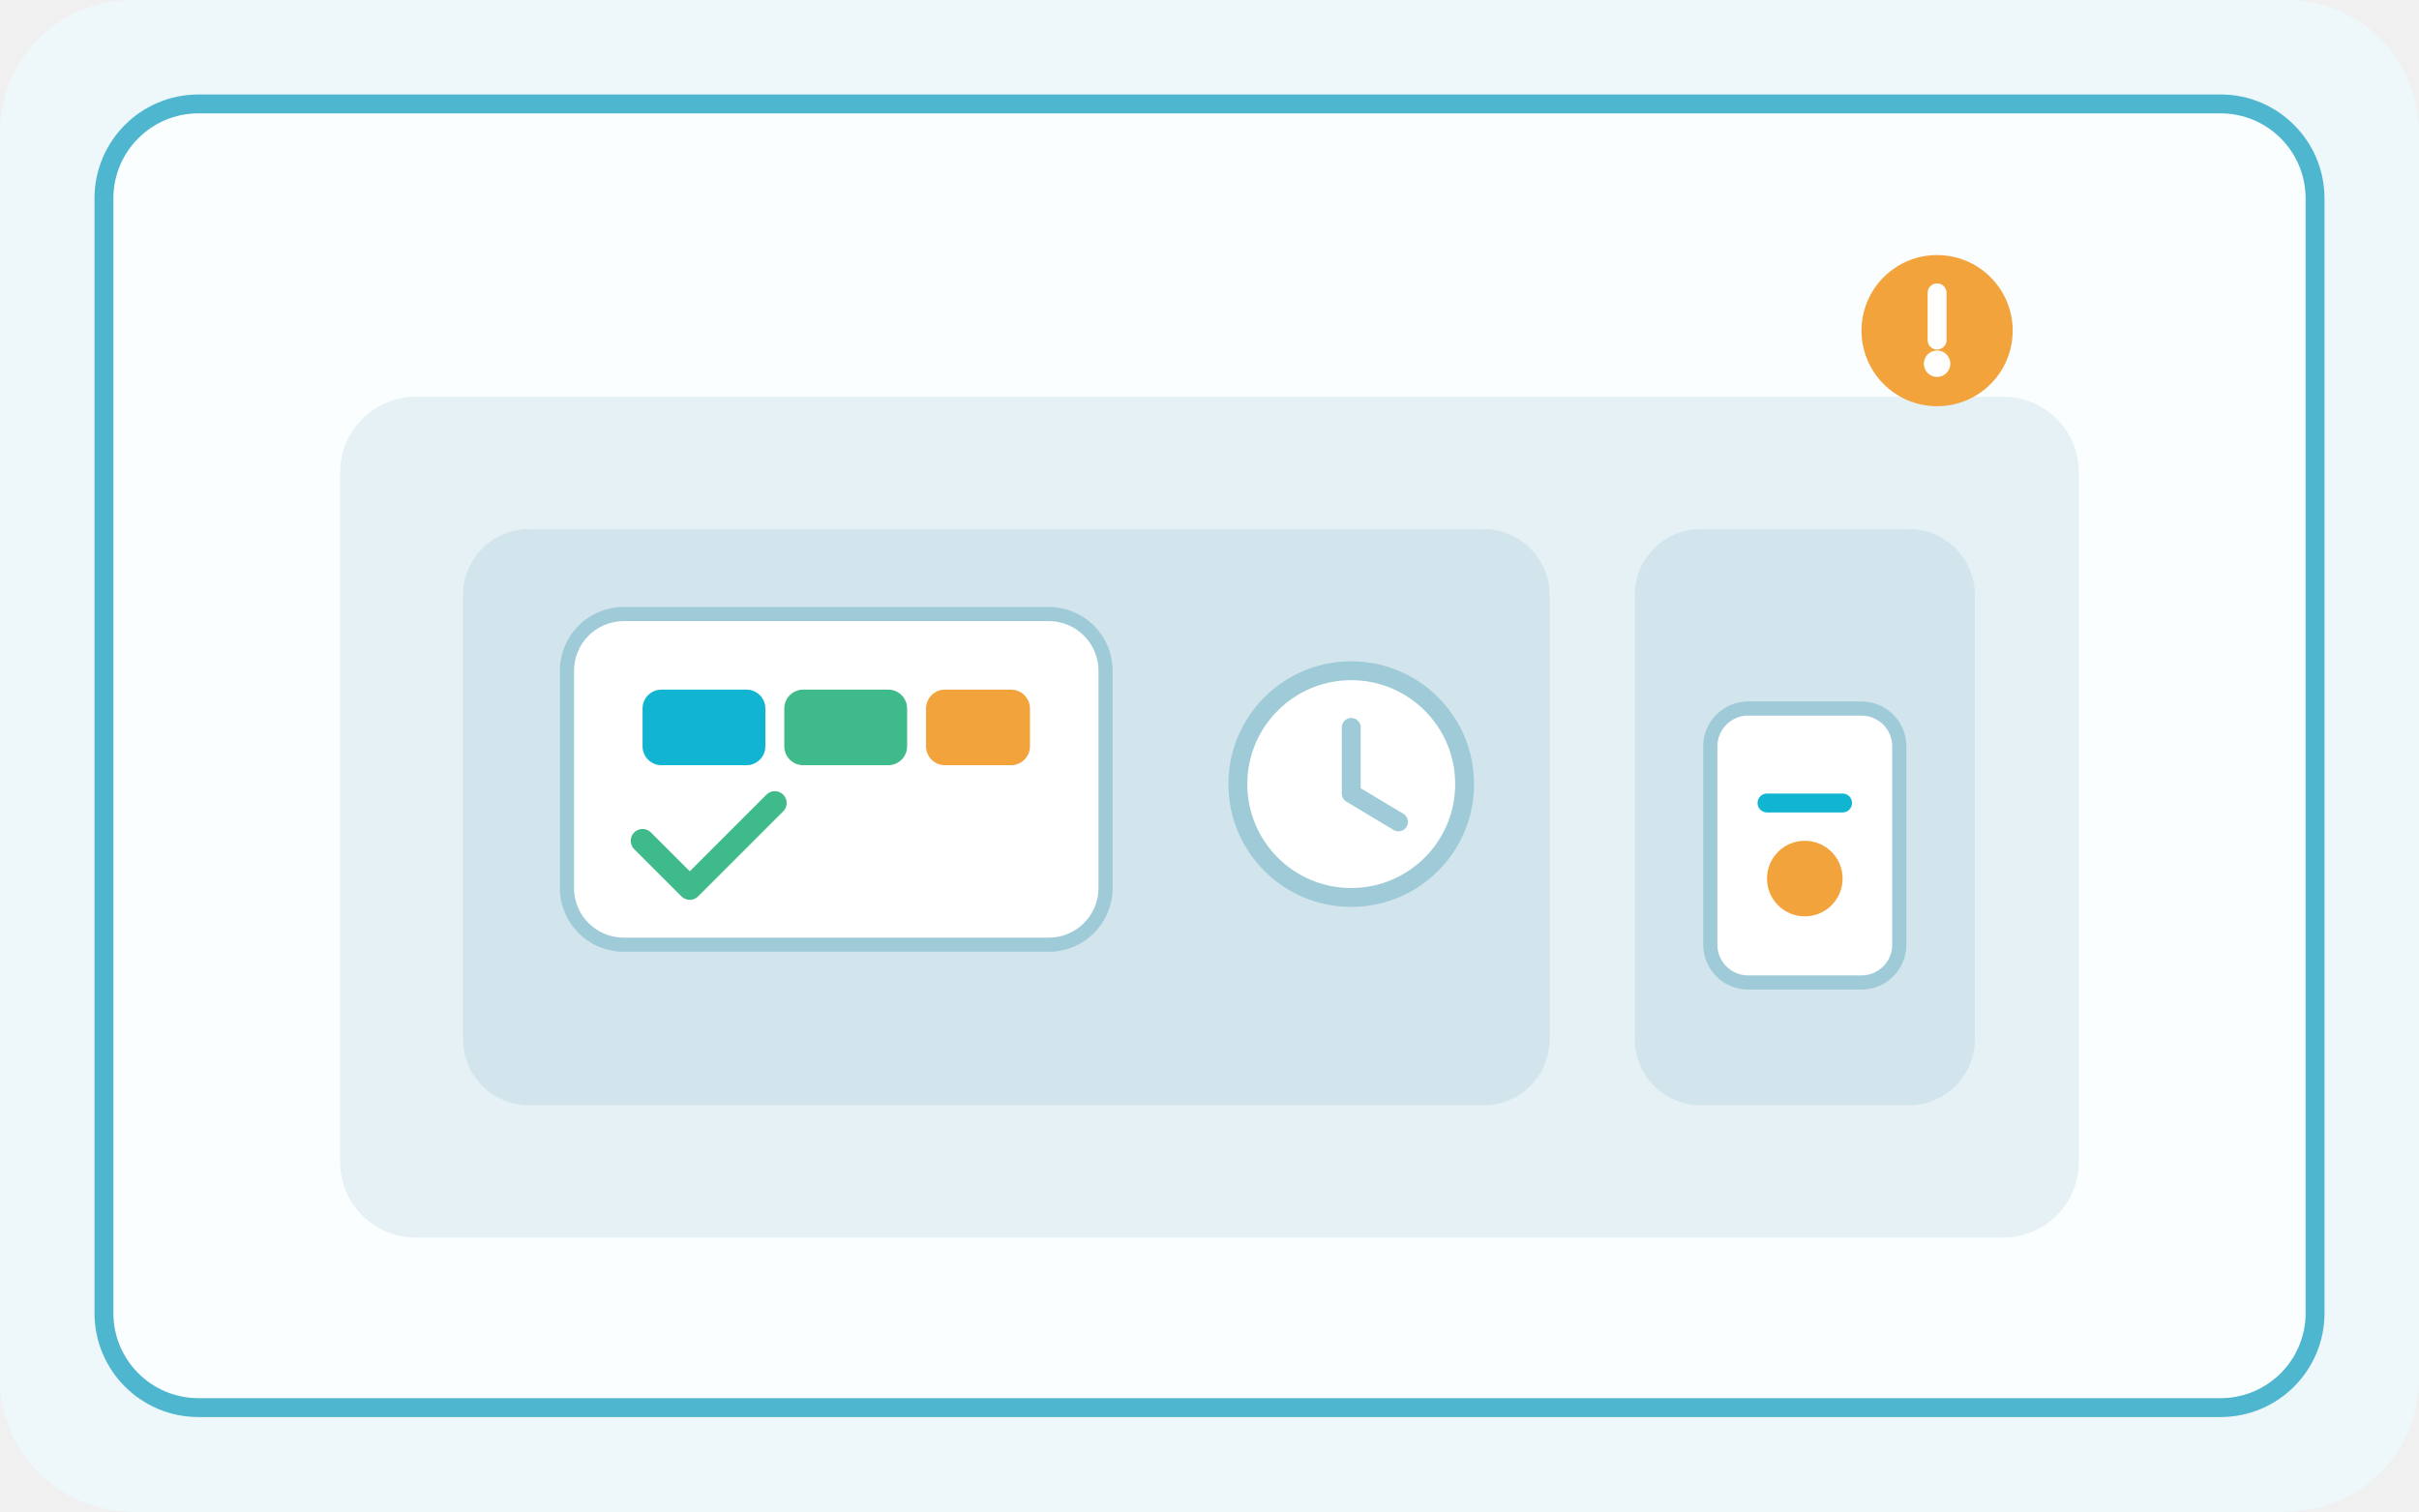
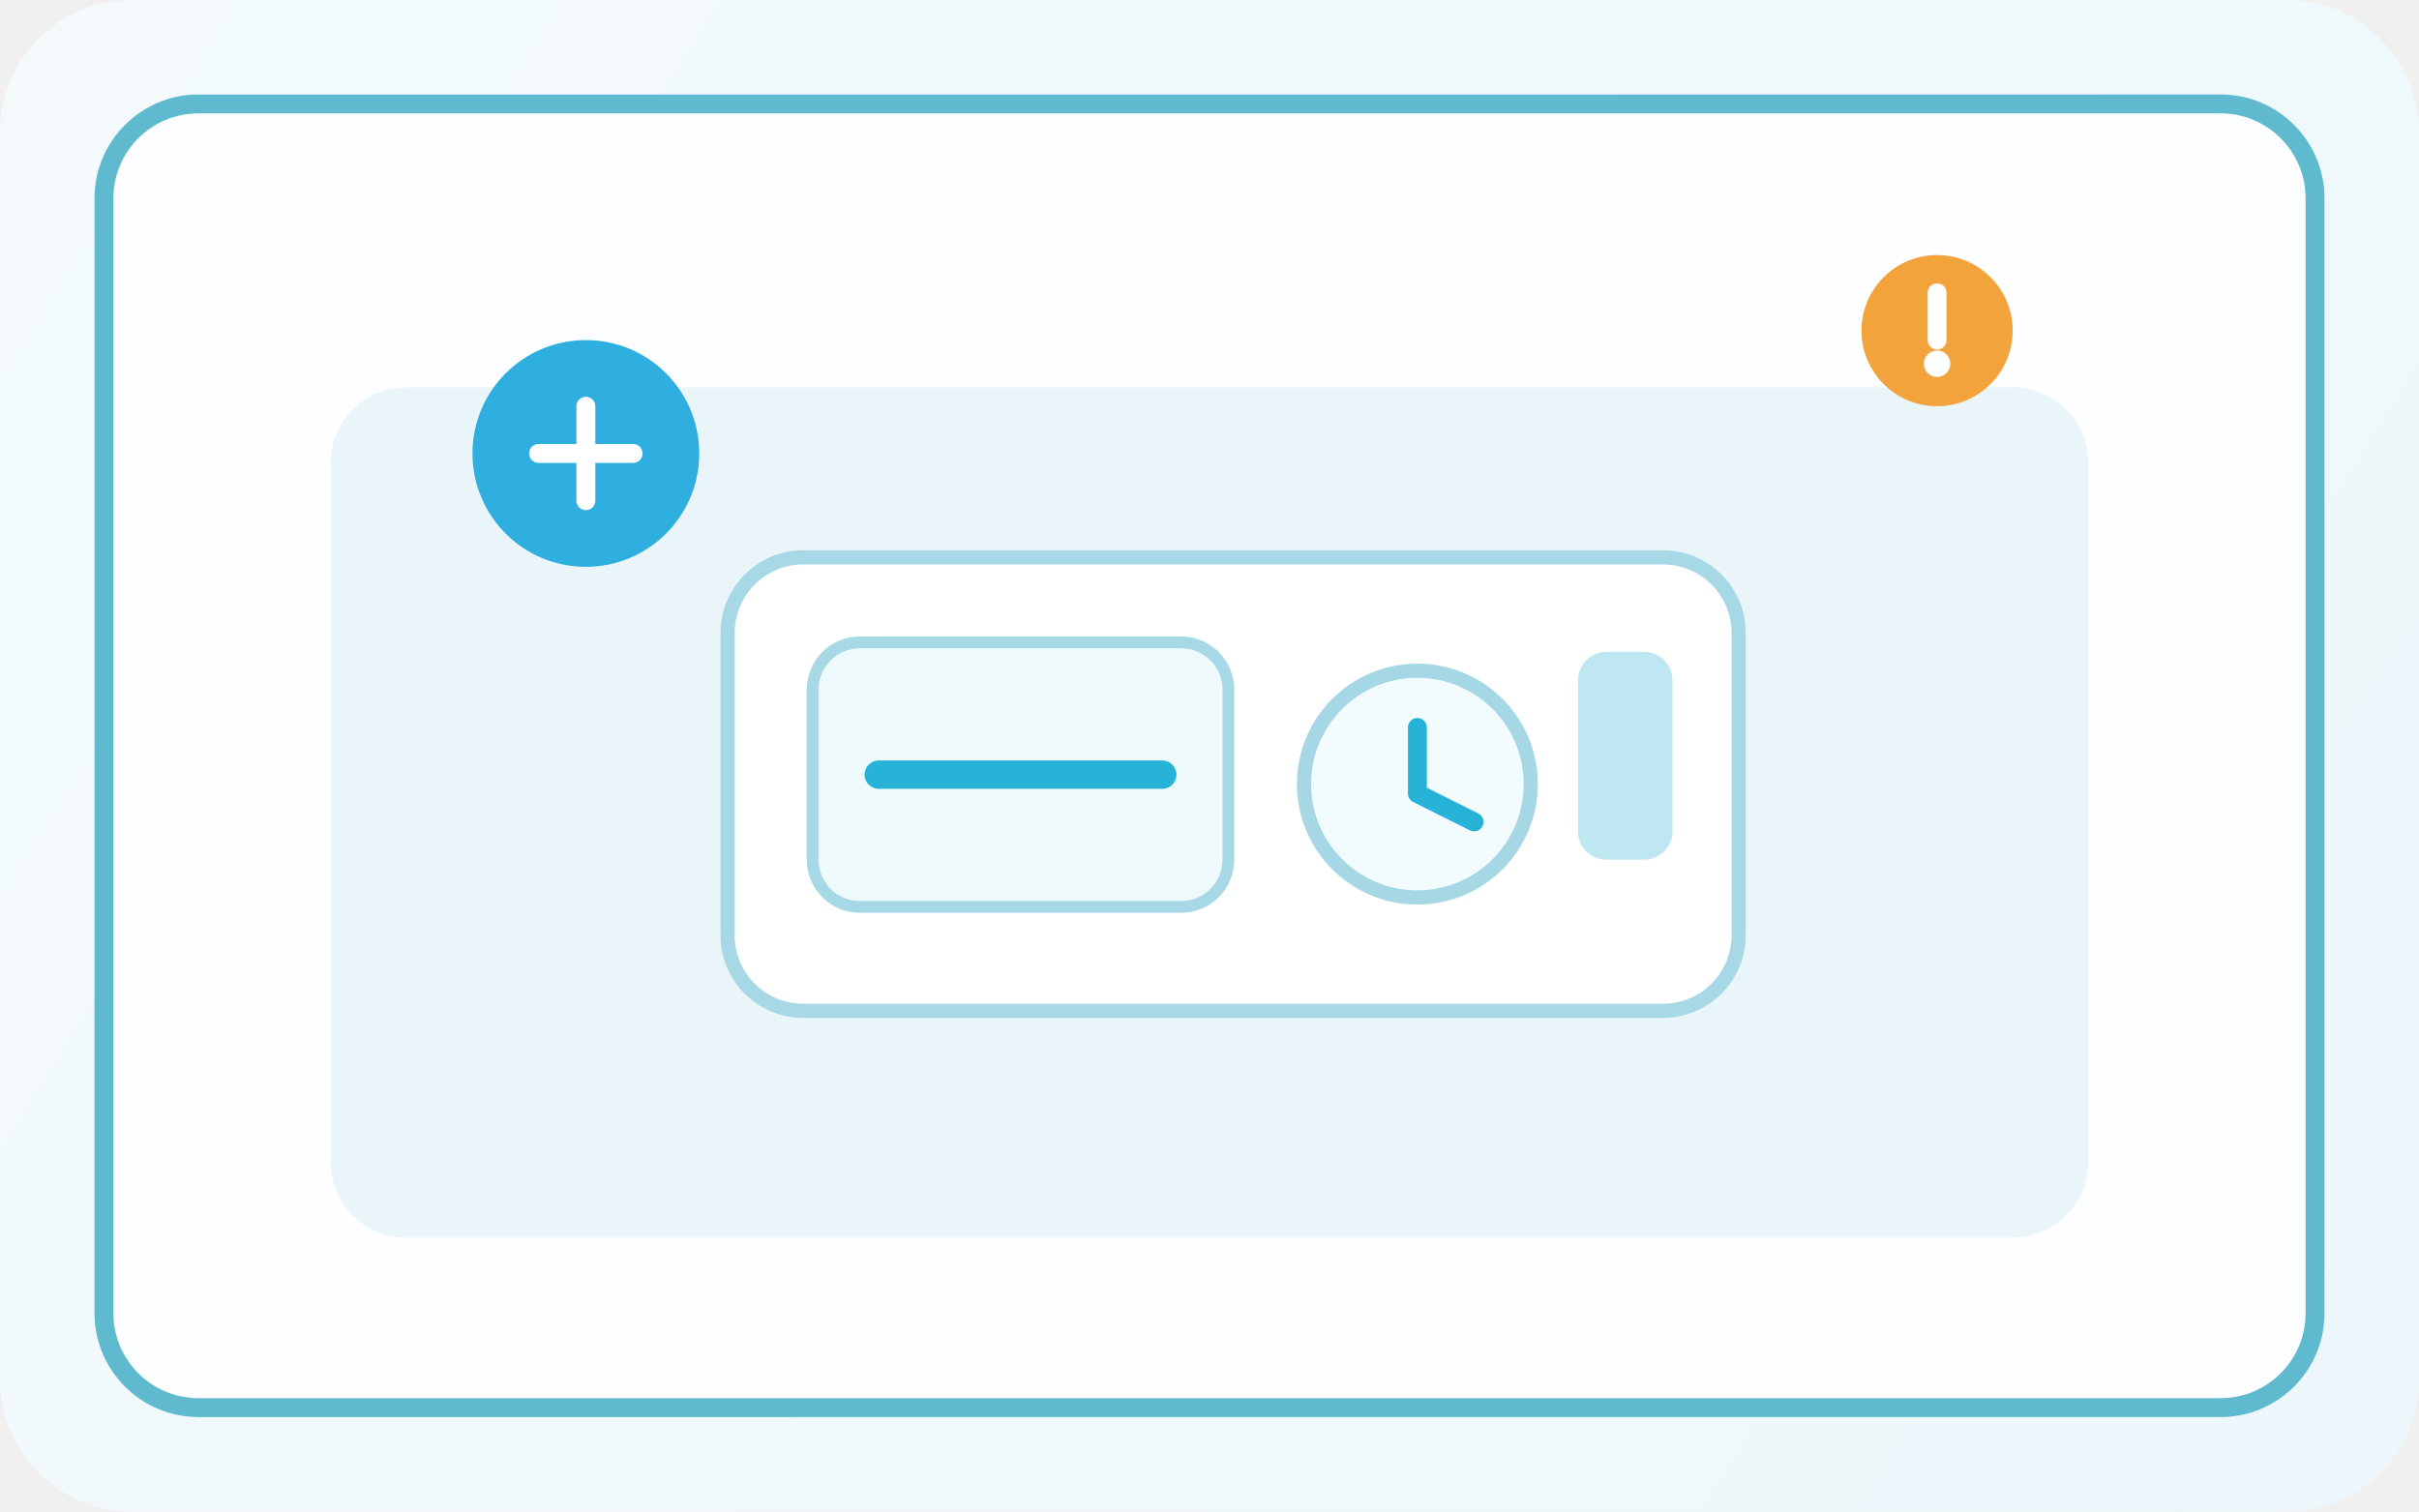
<svg xmlns="http://www.w3.org/2000/svg" width="512" height="320" viewBox="0 0 512 320" fill="none">
-   <rect width="512" height="320" rx="28" fill="#EEF8FB" />
-   <rect x="22" y="22" width="468" height="276" rx="20" fill="#FAFEFF" stroke="#4FB6CF" stroke-width="4" />
-   <rect x="72" y="84" width="368" height="178" rx="16" fill="#E5F1F5" />
-   <rect x="98" y="112" width="230" height="122" rx="14" fill="#D3E5EC" />
-   <rect x="346" y="112" width="72" height="122" rx="14" fill="#D3E5EC" />
-   <rect x="120" y="130" width="114" height="70" rx="12" fill="#FFFFFF" stroke="#9FCBD8" stroke-width="3" />
-   <rect x="136" y="146" width="26" height="16" rx="4" fill="#11B5D2" />
-   <rect x="166" y="146" width="26" height="16" rx="4" fill="#3FBA8A" />
-   <rect x="196" y="146" width="22" height="16" rx="4" fill="#F2A33C" />
-   <path d="M136 178L146 188L164 170" stroke="#3FBA8A" stroke-width="5" stroke-linecap="round" stroke-linejoin="round" />
-   <circle cx="286" cy="166" r="24" fill="#FFFFFF" stroke="#9FCBD8" stroke-width="4" />
-   <path d="M286 154V168L296 174" stroke="#9FCBD8" stroke-width="4" stroke-linecap="round" stroke-linejoin="round" />
-   <rect x="362" y="150" width="40" height="58" rx="8" fill="#FFFFFF" stroke="#9FCBD8" stroke-width="3" />
-   <path d="M374 170H390" stroke="#11B5D2" stroke-width="4" stroke-linecap="round" />
-   <circle cx="382" cy="186" r="8" fill="#F2A33C" />
+   <defs>
+     <linearGradient id="page" x1="0" y1="0" x2="512" y2="320" gradientUnits="userSpaceOnUse">
+       <stop offset="0" stop-color="#F4FAFC" />
+       <stop offset="1" stop-color="#EDF7FB" />
+     </linearGradient>
+   </defs>
+   <rect width="512" height="320" rx="28" fill="url(#page)" />
+   <rect x="22" y="22" width="468" height="276" rx="20" fill="#FCFEFF" stroke="#5FBAD0" stroke-width="4" />
+   <rect x="70" y="82" width="372" height="180" rx="16" fill="#EAF5F9" />
+   <circle cx="124" cy="96" r="24" fill="#2EAFE0" />
+   <path d="M114 96H134" stroke="white" stroke-width="4" stroke-linecap="round" />
+   <path d="M124 86V106" stroke="white" stroke-width="4" stroke-linecap="round" />
+   <rect x="154" y="118" width="214" height="96" rx="16" fill="#FFFFFF" stroke="#A7D8E6" stroke-width="3" />
+   <rect x="172" y="136" width="88" height="56" rx="10" fill="#EEF9FC" stroke="#A7D8E6" stroke-width="2.5" />
+   <path d="M186 164H246" stroke="#27B3D8" stroke-width="6" stroke-linecap="round" />
+   <circle cx="300" cy="166" r="24" fill="#F2FBFE" stroke="#A6D7E5" stroke-width="3" />
+   <path d="M300 154V168L312 174" stroke="#27B3D8" stroke-width="4" stroke-linecap="round" stroke-linejoin="round" />
+   <rect x="334" y="138" width="20" height="44" rx="6" fill="#BFE7F1" />
  <circle cx="410" cy="70" r="16" fill="#F2A33C" />
  <path d="M410 62V72" stroke="white" stroke-width="4" stroke-linecap="round" />
  <circle cx="410" cy="77" r="2.8" fill="white" />
</svg>
